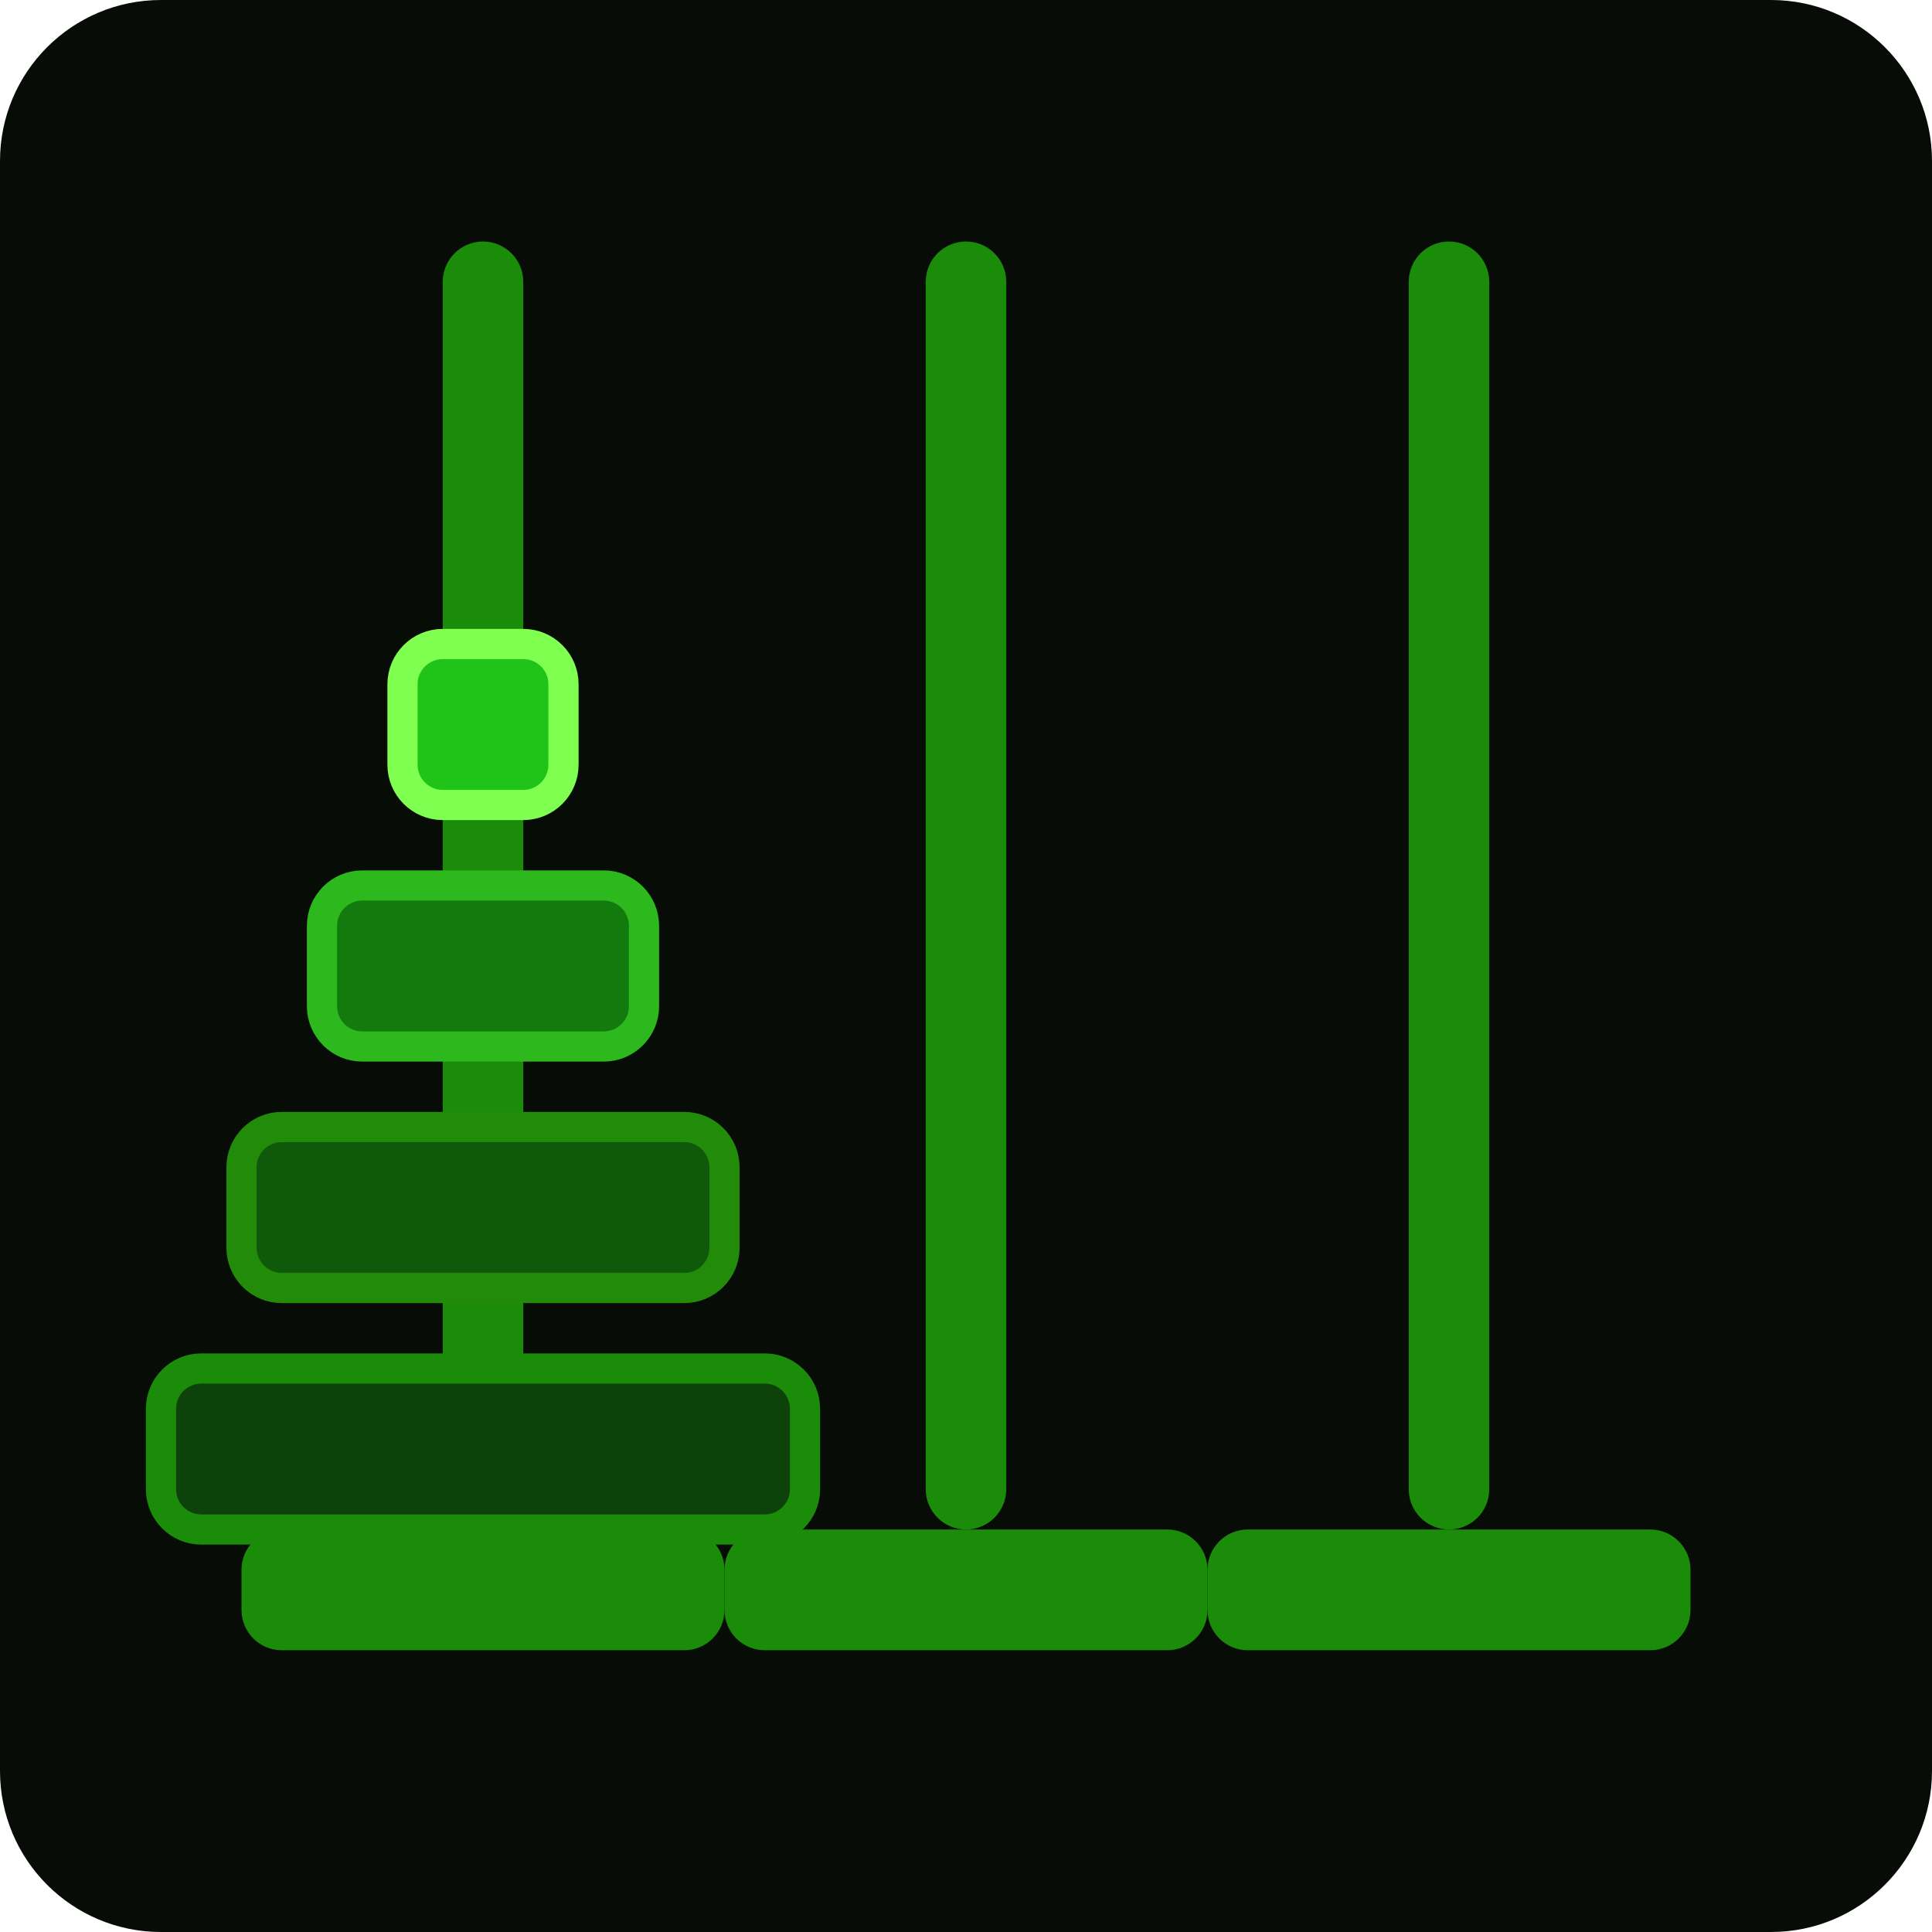
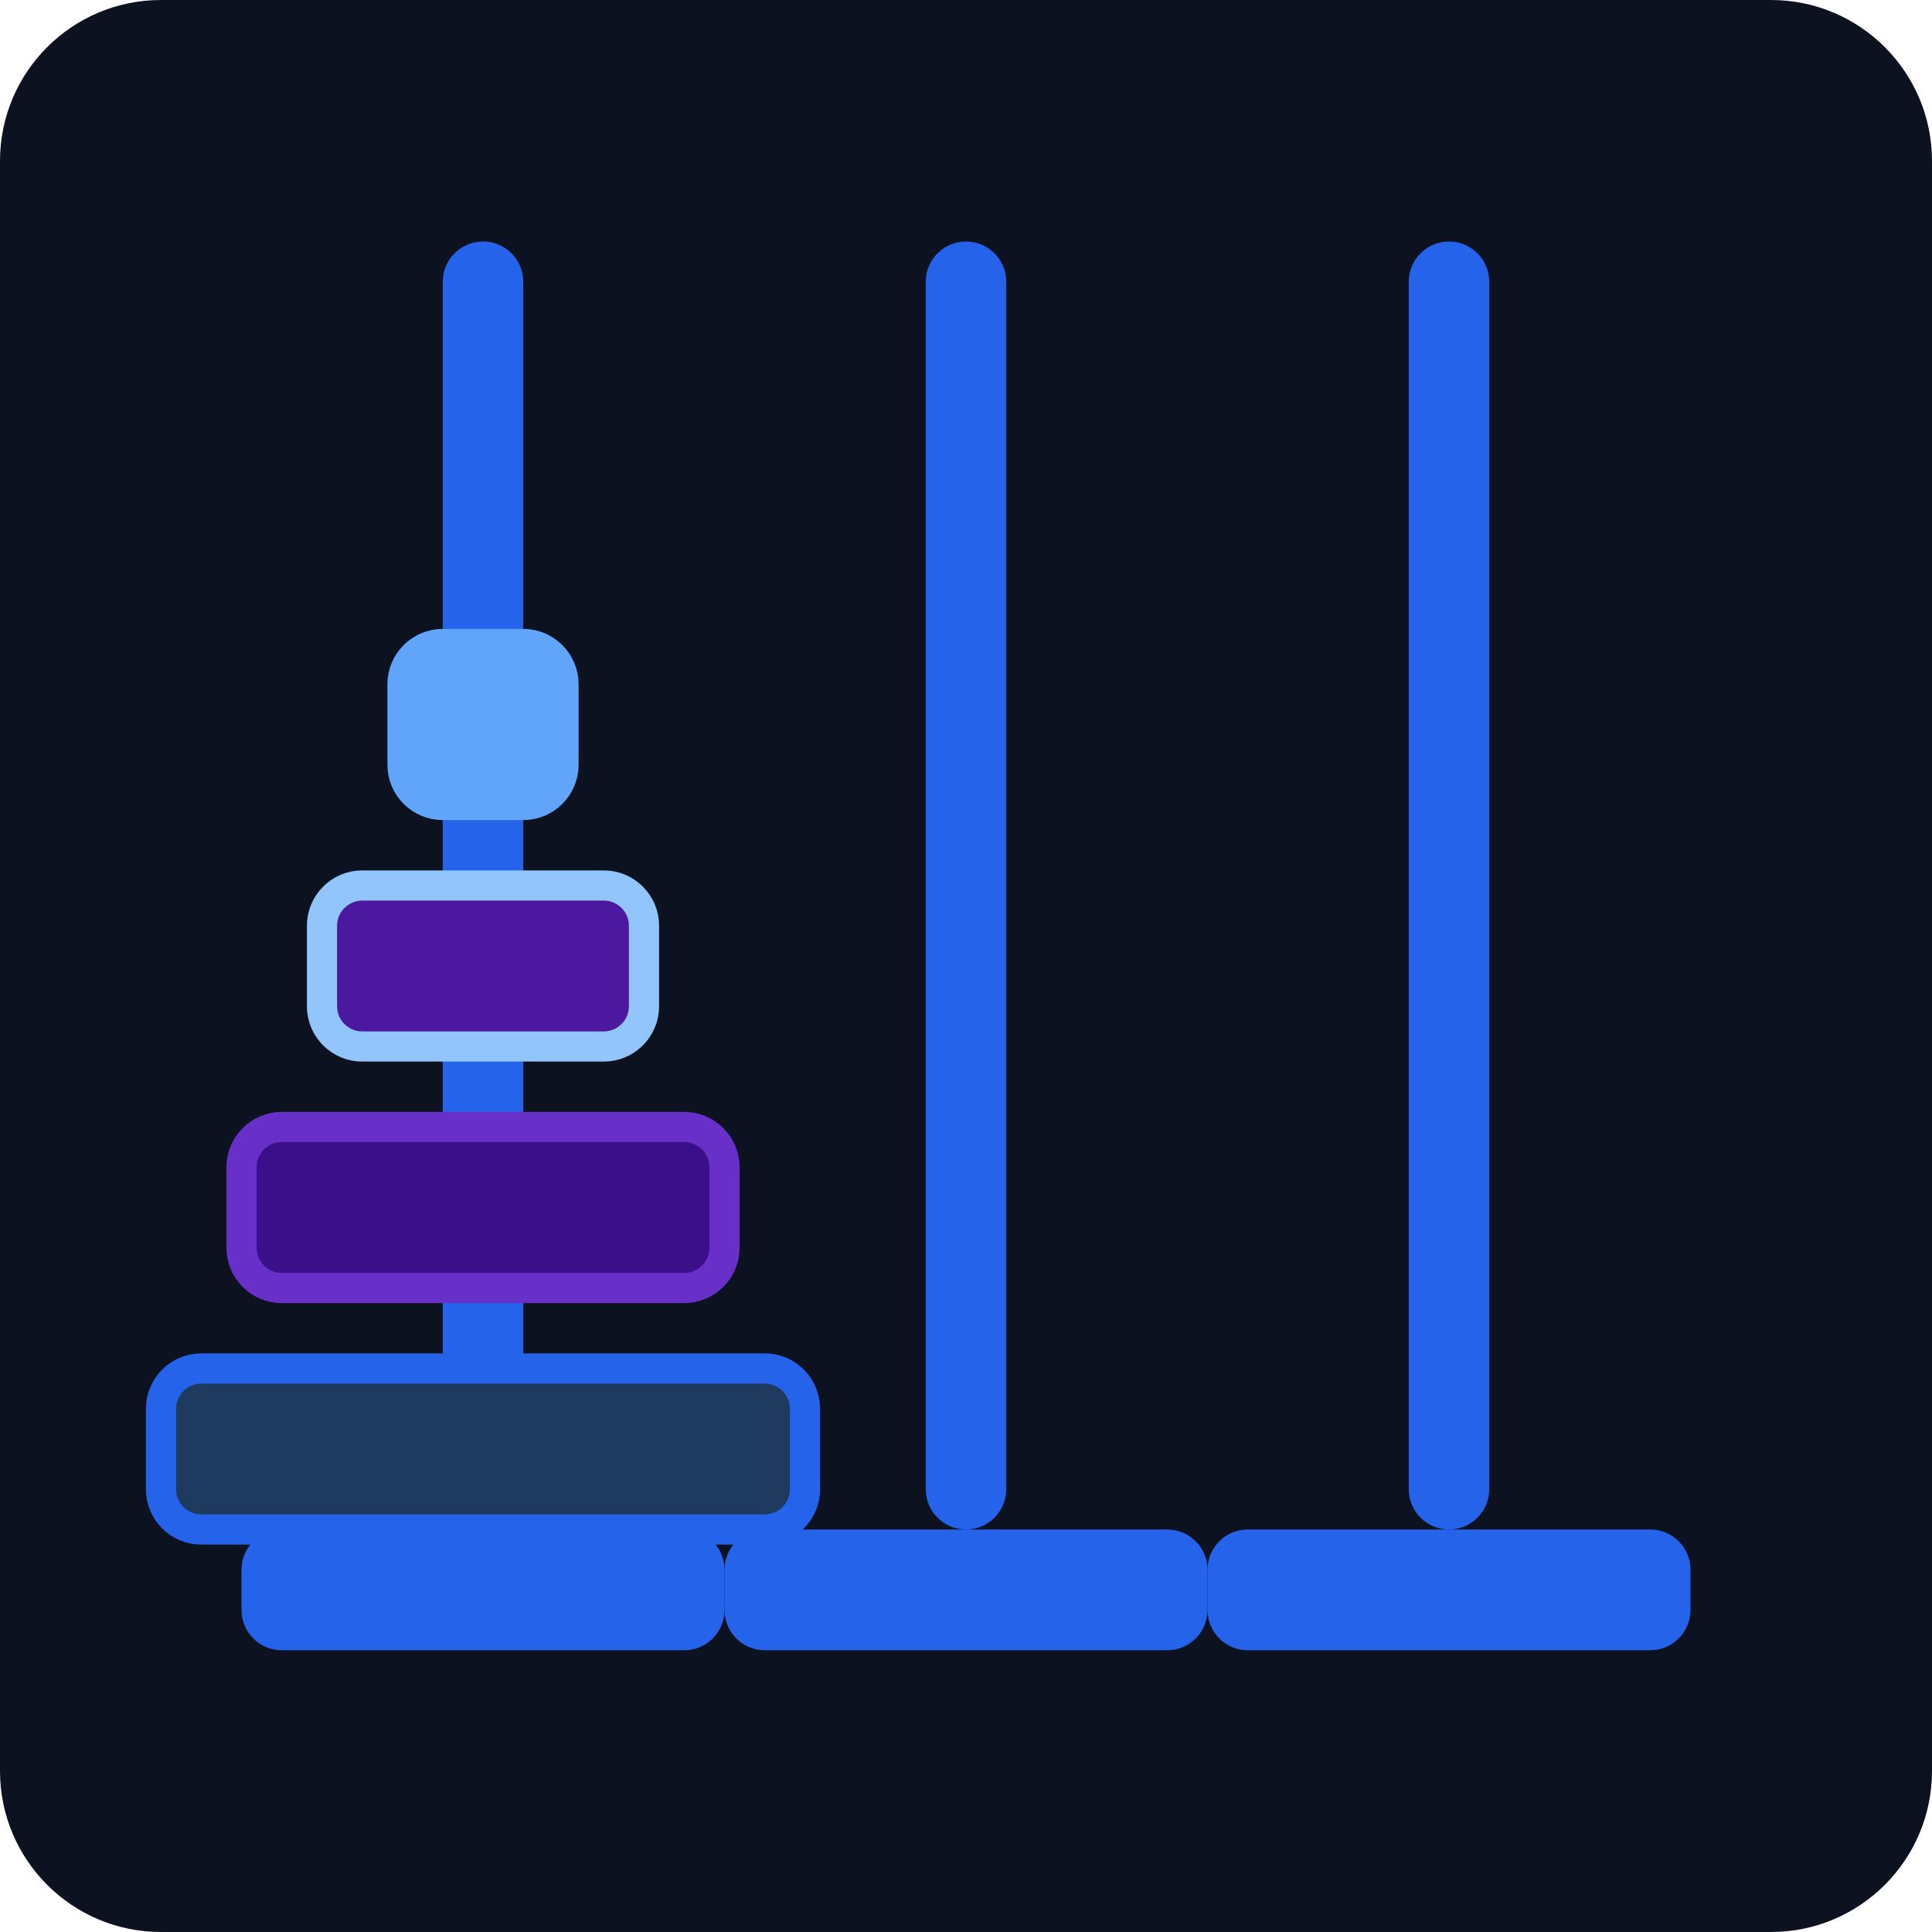
<svg xmlns="http://www.w3.org/2000/svg" viewBox="0 0 48 48" width="48" height="48">
-   <rect width="48" height="48" fill="#070c07" rx="4" />
-   <rect x="11" y="6" width="2" height="32" rx="1" fill="#1a8c0a" />
-   <rect x="23" y="6" width="2" height="32" rx="1" fill="#1a8c0a" />
-   <rect x="35" y="6" width="2" height="32" rx="1" fill="#1a8c0a" />
-   <rect x="6" y="38" width="12" height="3" rx="1" fill="#1a8c0a" />
-   <rect x="18" y="38" width="12" height="3" rx="1" fill="#1a8c0a" />
-   <rect x="30" y="38" width="12" height="3" rx="1" fill="#1a8c0a" />
-   <rect x="4" y="34" width="16" height="4" rx="1" fill="#0d420a" stroke="#1a8c0a" stroke-width="0.75" />
-   <rect x="6" y="28" width="12" height="4" rx="1" fill="#0f5a0a" stroke="#228c0a" stroke-width="0.75" />
-   <rect x="8" y="22" width="8" height="4" rx="1" fill="#137a0d" stroke="#2db81d" stroke-width="0.75" />
-   <rect x="10" y="16" width="4" height="4" rx="1" fill="#20c418" stroke="#7fff4f" stroke-width="0.75" />
+   <rect width="48" height="48" fill="#0C1220" rx="4" />
+   <rect x="11" y="6" width="2" height="32" rx="1" fill="#2563EB" />
+   <rect x="23" y="6" width="2" height="32" rx="1" fill="#2563EB" />
+   <rect x="35" y="6" width="2" height="32" rx="1" fill="#2563EB" />
+   <rect x="6" y="38" width="12" height="3" rx="1" fill="#2563EB" />
+   <rect x="18" y="38" width="12" height="3" rx="1" fill="#2563EB" />
+   <rect x="30" y="38" width="12" height="3" rx="1" fill="#2563EB" />
+   <rect x="4" y="34" width="16" height="4" rx="1" fill="#1E3A5F" stroke="#2563EB" stroke-width="0.75" />
+   <rect x="6" y="28" width="12" height="4" rx="1" fill="#3B0E8A" stroke="#6830C8" stroke-width="0.75" />
+   <rect x="8" y="22" width="8" height="4" rx="1" fill="#4C18A0" stroke="#93C5FD" stroke-width="0.75" />
+   <rect x="10" y="16" width="4" height="4" rx="1" fill="#60A5FA" stroke="#60A5FA" stroke-width="0.75" />
</svg>
